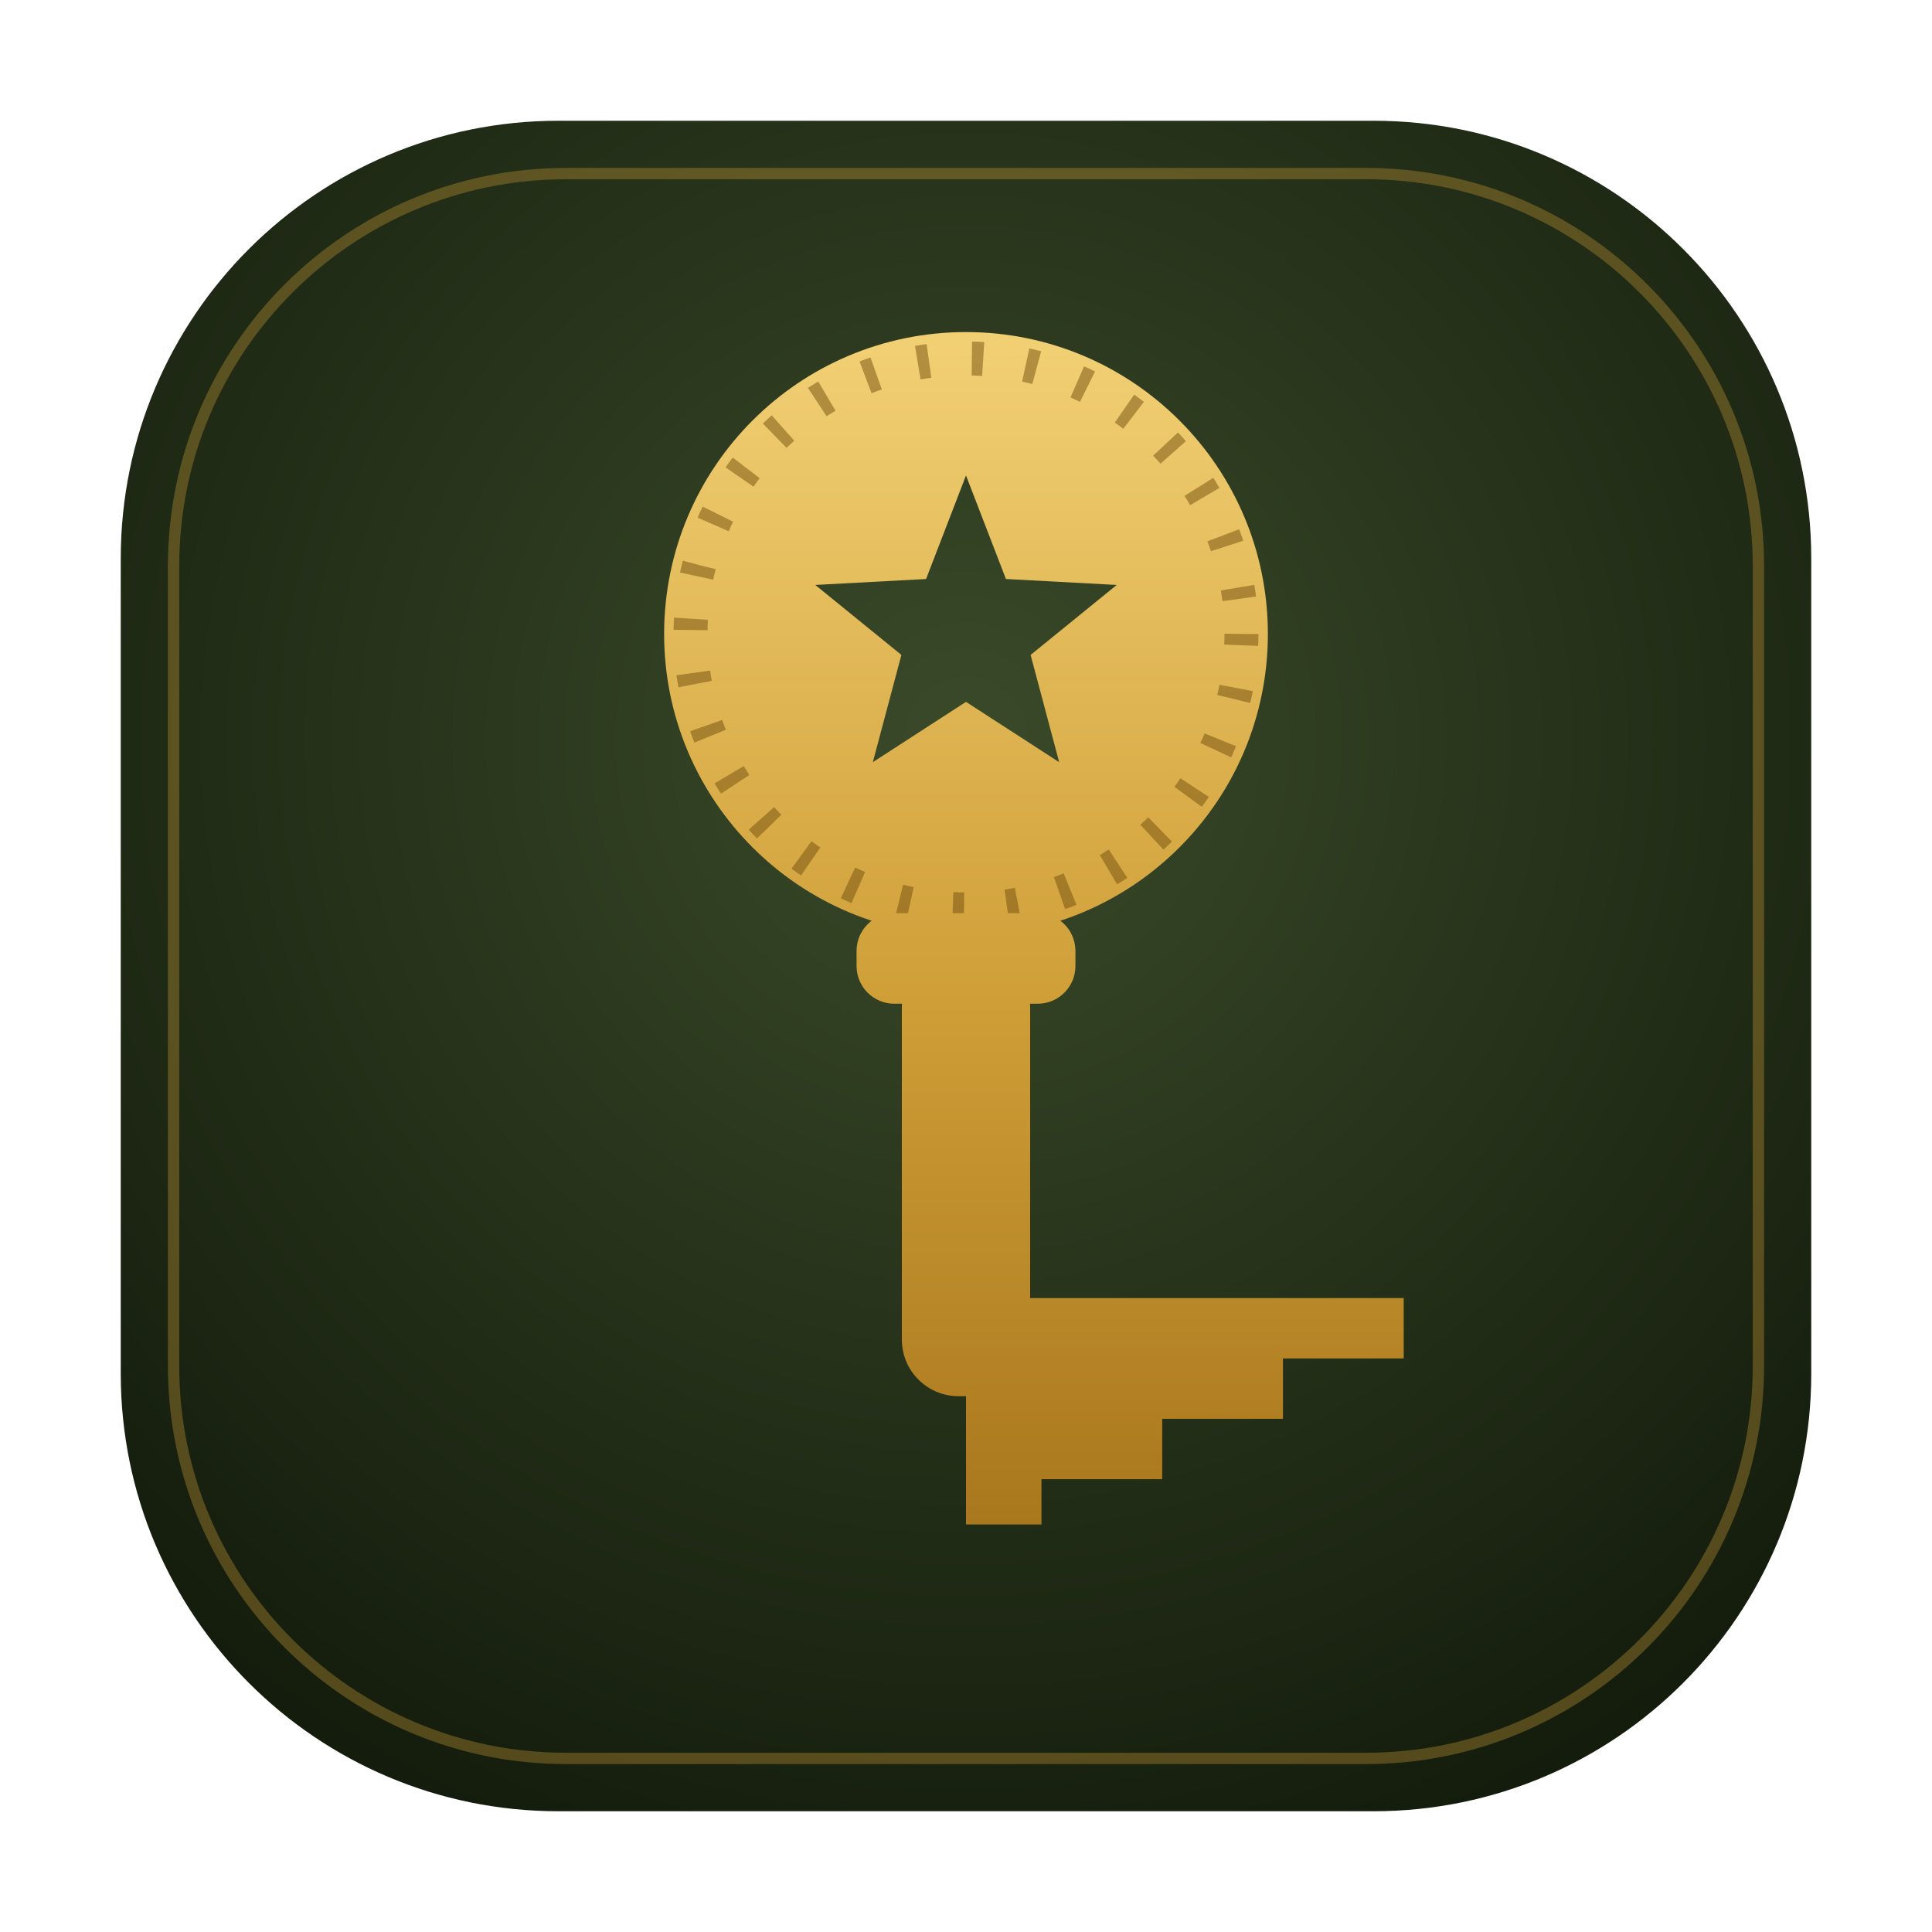
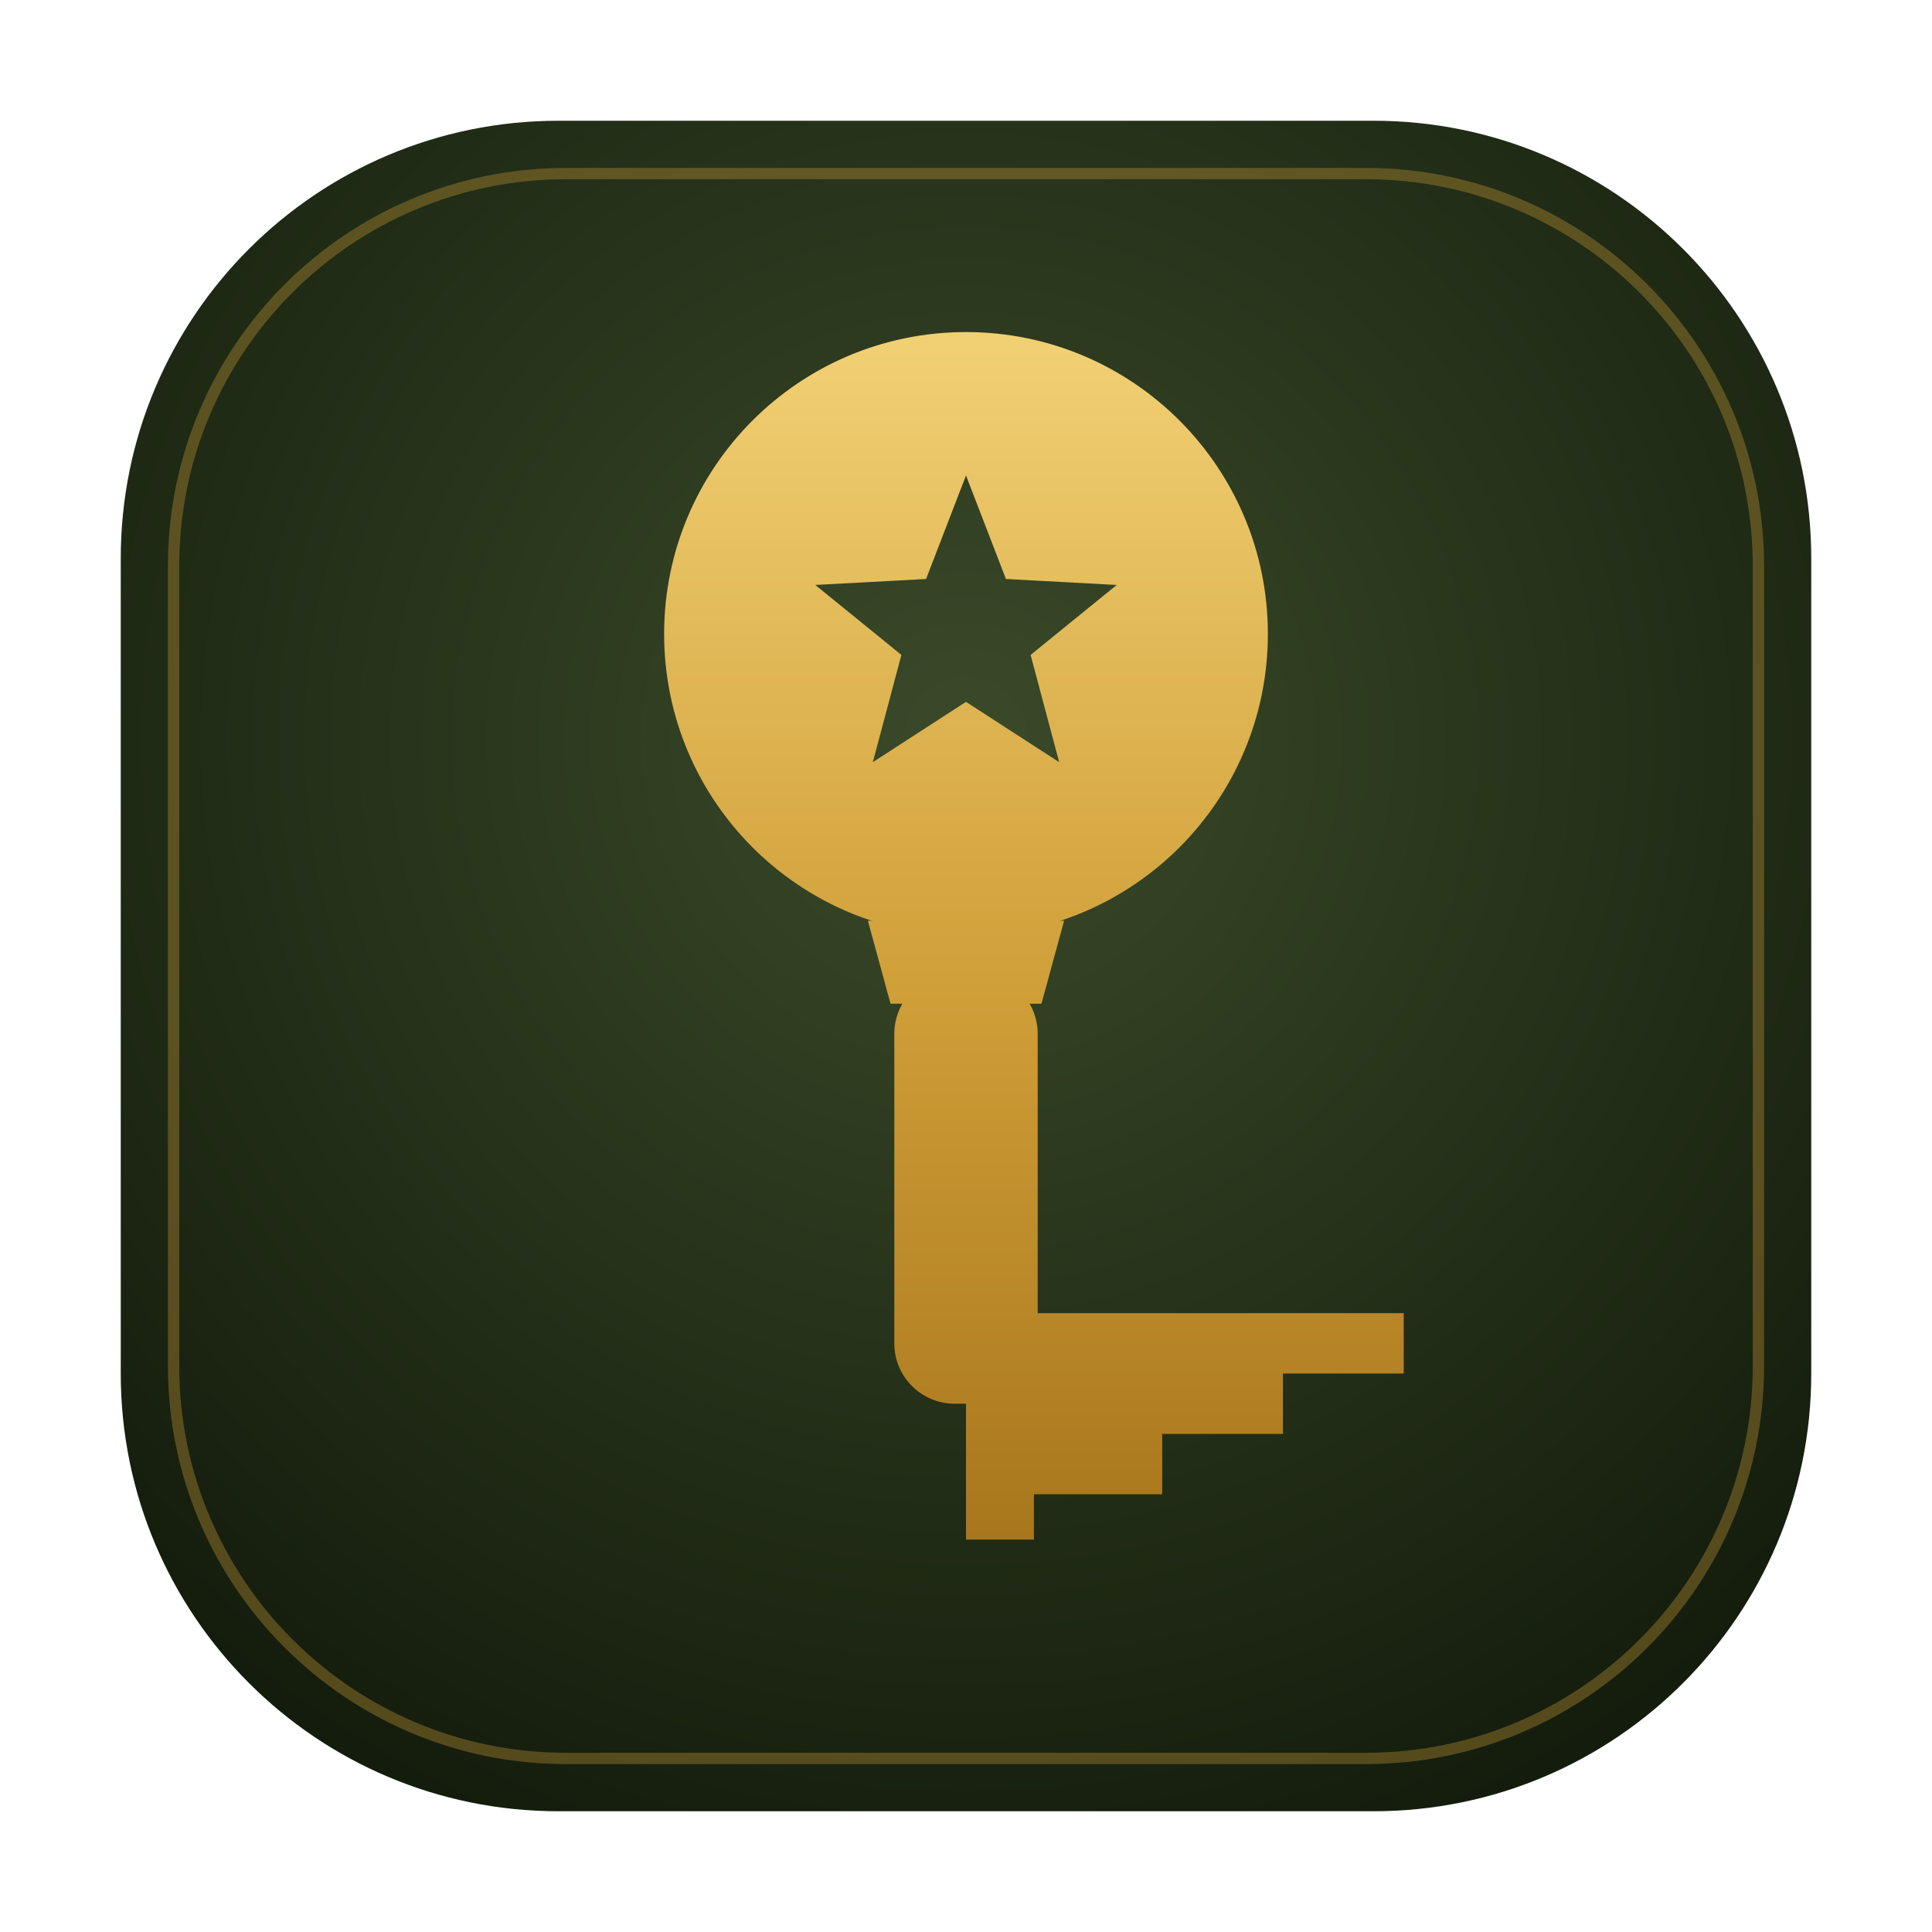
<svg xmlns="http://www.w3.org/2000/svg" viewBox="0 0 512 512" width="512" height="512" role="img" aria-label="Quartermaster">
  <defs>
    <radialGradient id="fld" gradientUnits="userSpaceOnUse" cx="256" cy="196" r="330">
      <stop offset="0" stop-color="#3A4A29" />
      <stop offset="1" stop-color="#121A0B" />
    </radialGradient>
    <linearGradient id="br" gradientUnits="userSpaceOnUse" x1="256" y1="92" x2="256" y2="408">
      <stop offset="0" stop-color="#F1CF73" />
      <stop offset=".55" stop-color="#CF9E37" />
      <stop offset="1" stop-color="#A8761C" />
    </linearGradient>
  </defs>
  <rect x="32" y="32" width="448" height="448" rx="116" fill="url(#fld)" />
  <rect x="46" y="46" width="420" height="420" rx="104" fill="none" stroke="#CF9E37" stroke-width="3" opacity=".34" />
-   <circle cx="256" cy="168" r="80" fill="url(#br)" />
-   <circle cx="256" cy="168" r="73" fill="none" stroke="#714e0d" stroke-width="9" stroke-dasharray="3 11.4" opacity=".5" />
-   <path fill="url(#fld)" d="M256 126 L266.58 153.44 L295.94 155.02 L273.12 173.56 L280.69 201.98 L256 186 L231.31 201.98 L238.88 173.56 L216.06 155.02 L245.42 153.44 Z" />
-   <rect x="227" y="242" width="58" height="24" rx="10" fill="url(#br)" />
-   <rect x="239" y="252" width="34" height="118" rx="15" fill="url(#br)" />
-   <path fill="url(#br)" d="M256 344 L372 344 L372 360 L340 360 L340 376 L308 376 L308 392 L276 392 L276 404 L256 404 Z" />
+   <g fill="url(#br)">
+     <path fill-rule="evenodd" d="M176 168 a80 80 0 1 0 160 0 a80 80 0 1 0 -160 0 Z       M256 126 L266.58 153.44 L295.94 155.02 L273.12 173.56 L280.69 201.98 L256 186 L231.31 201.98 L238.88 173.56 L216.06 155.02 L245.42 153.44 Z" />
+     <path d="M230 244 L282 244 L276 266 L236 266 Z" />
+     <rect x="237" y="258" width="38" height="114" rx="16" />
+     <path d="M256 348 L372 348 L372 364 L340 364 L340 380 L308 380 L308 396 L274 396 L274 408 L256 408 Z" />
+   </g>
</svg>
